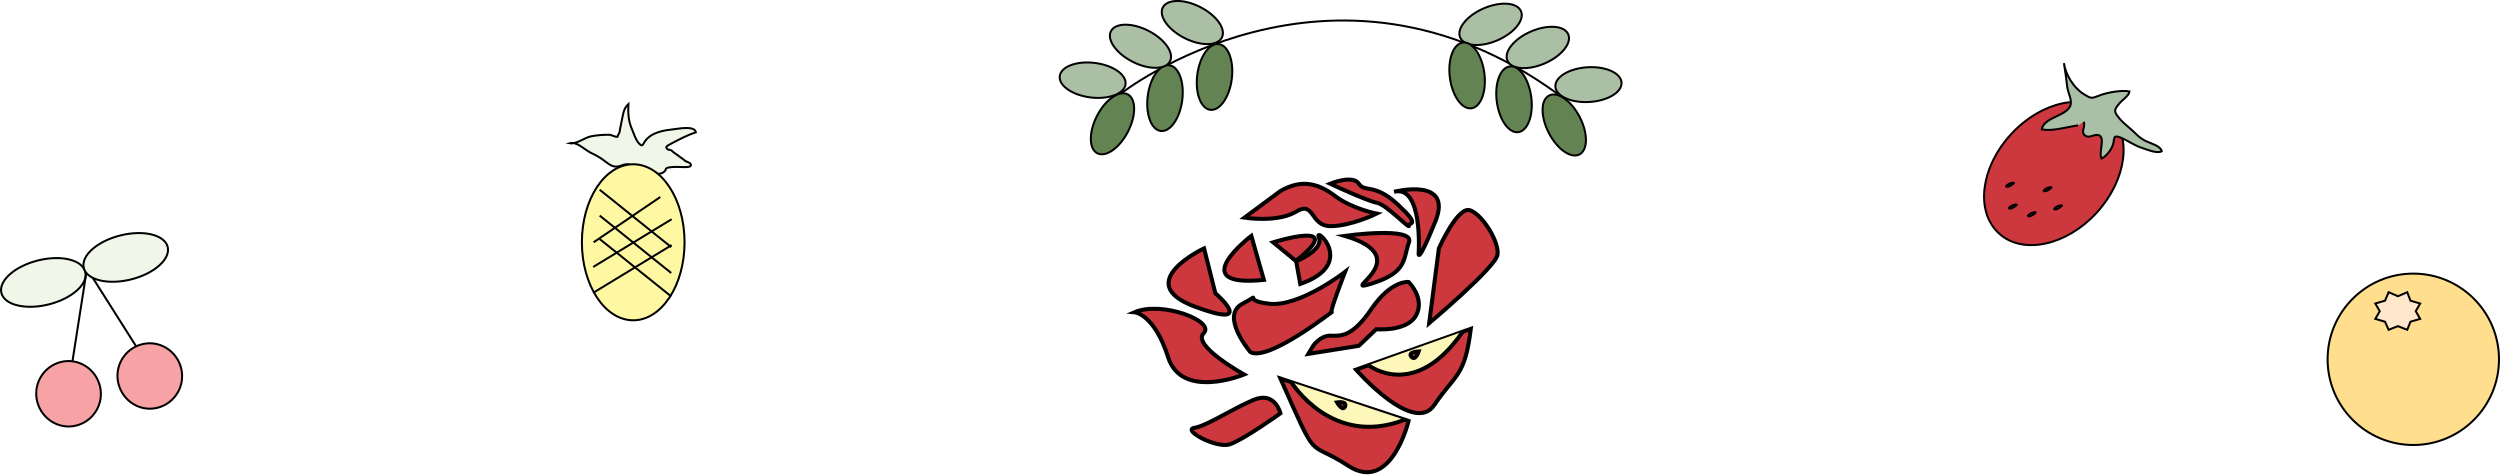
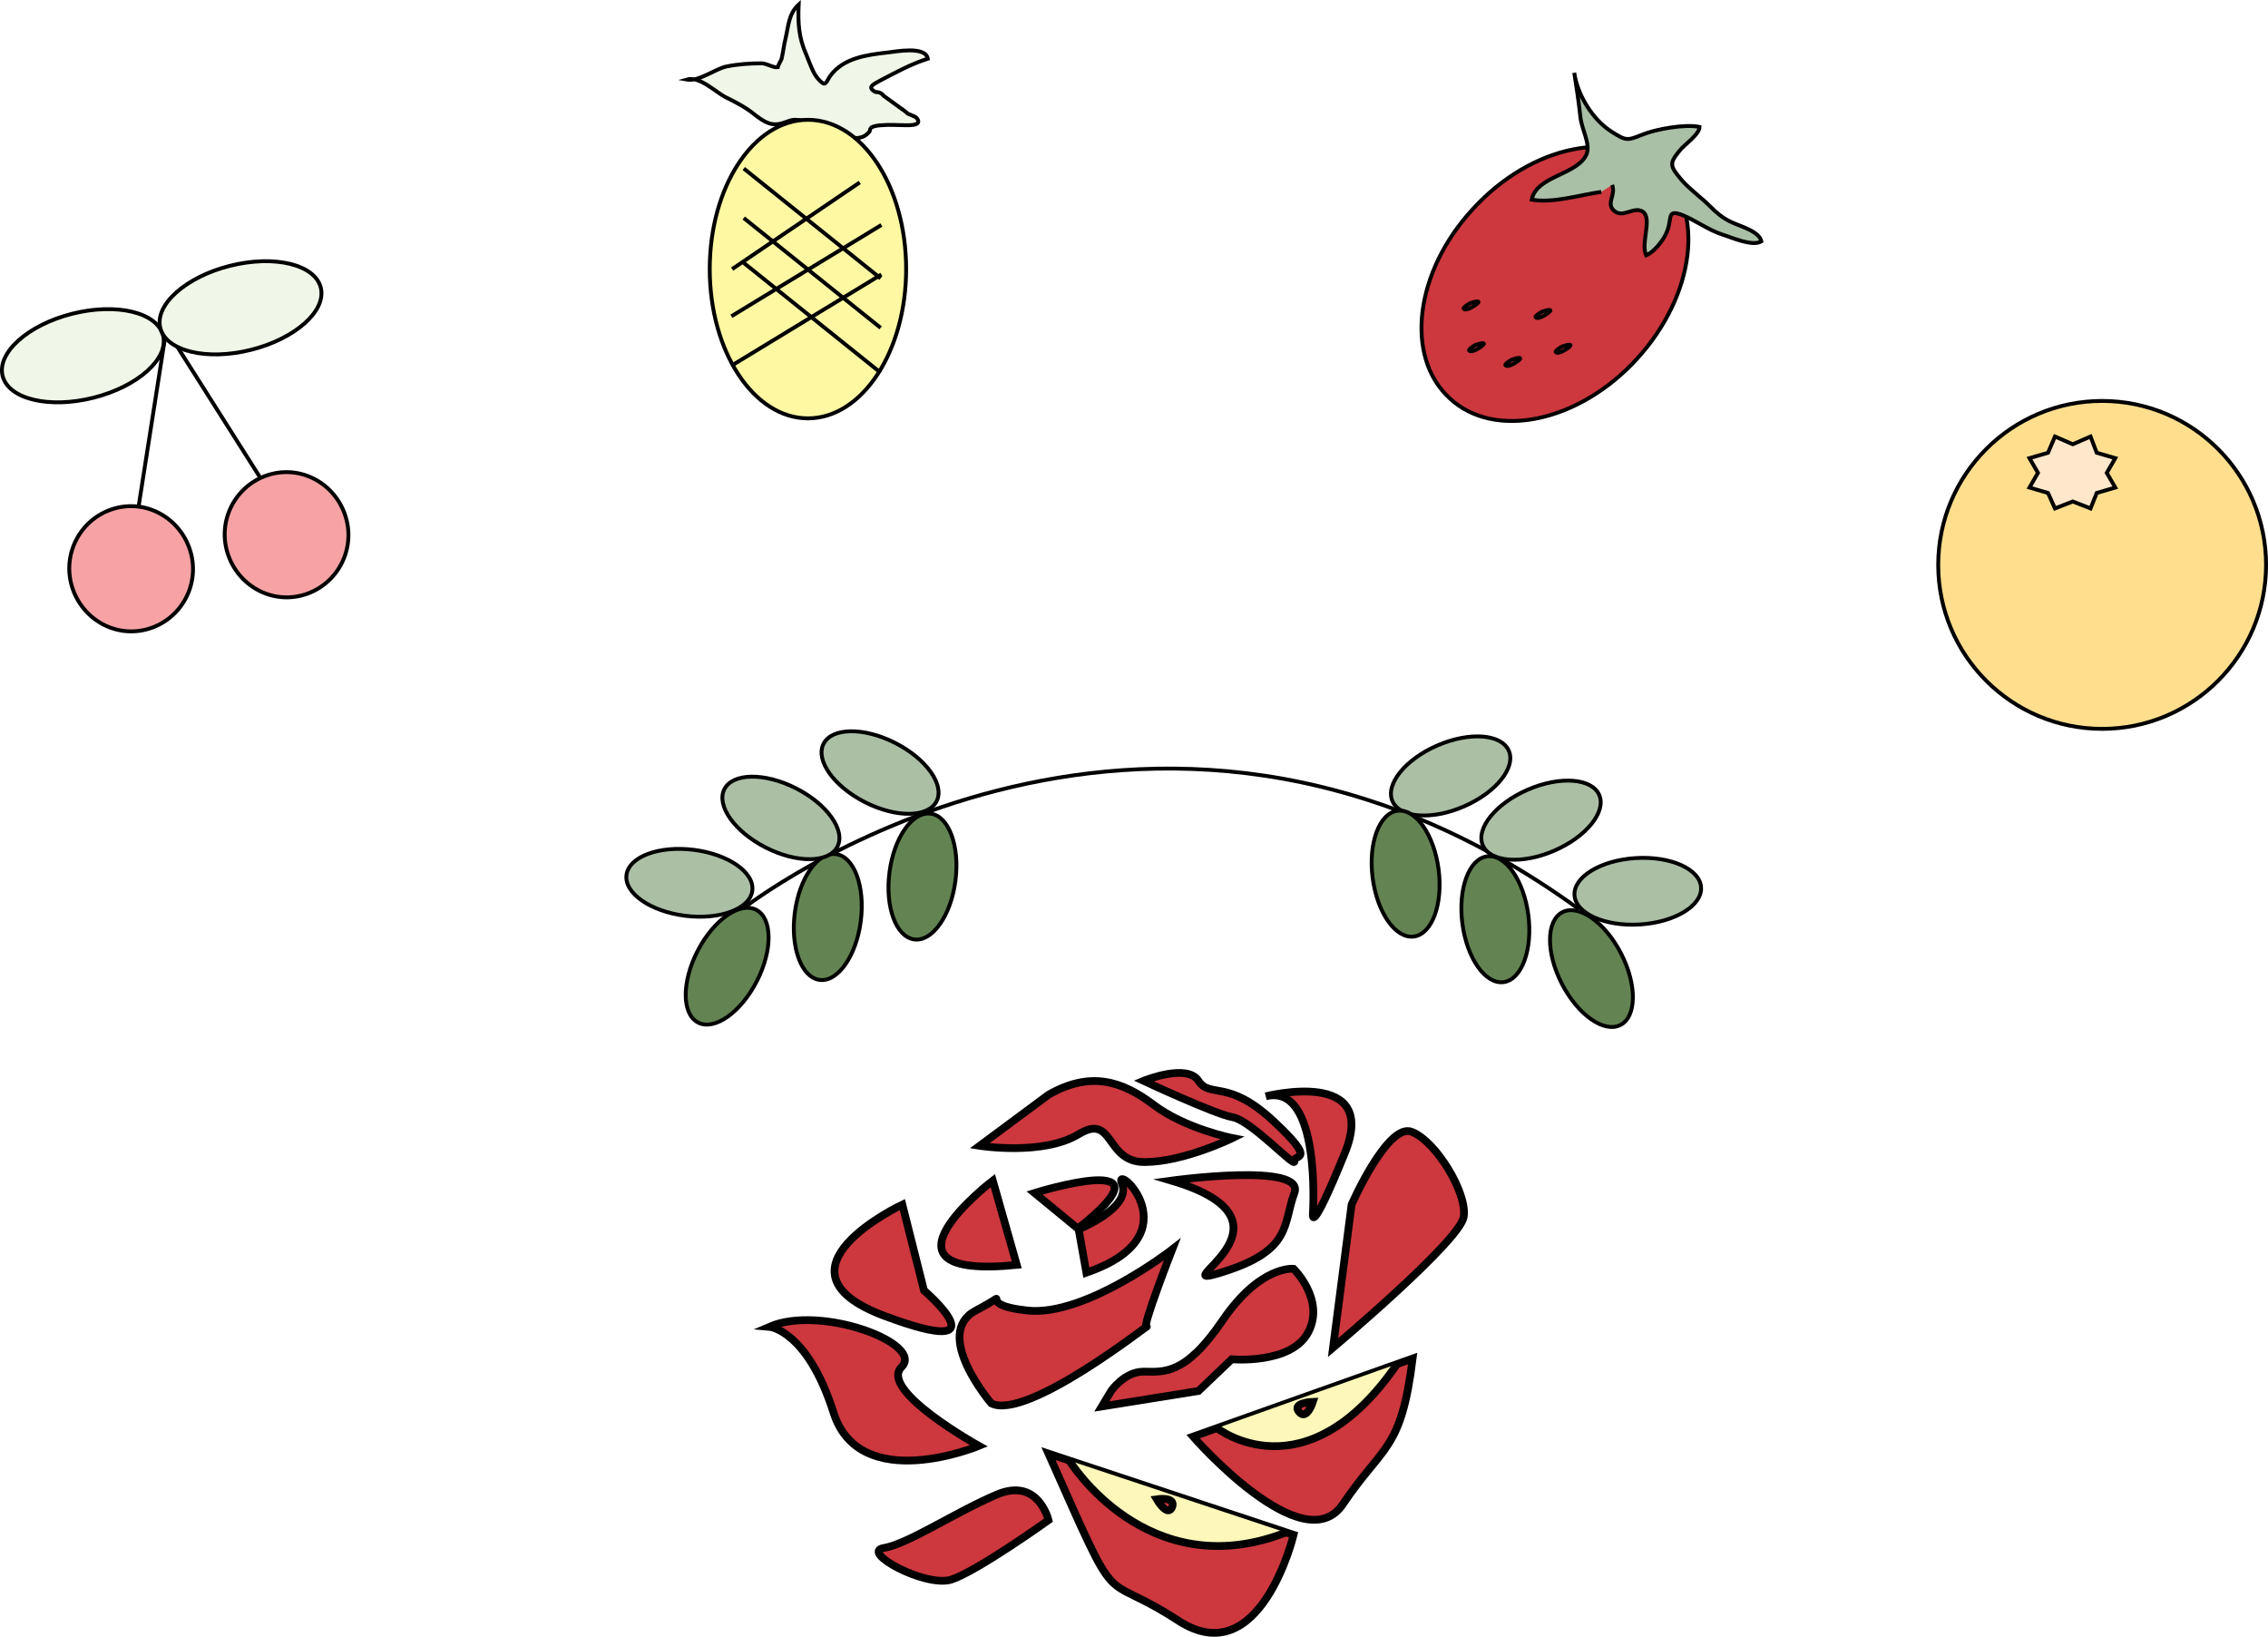
- <svg xmlns="http://www.w3.org/2000/svg" id="Layer_1" viewBox="0 0 618.5 117.33">
+ <svg xmlns="http://www.w3.org/2000/svg" id="Layer_1" viewBox="0 0 293.32 211.63">
  <defs>
    <style>.cls-1{stroke-miterlimit:10;stroke-width:.5px;}.cls-1,.cls-2,.cls-3,.cls-4,.cls-5,.cls-6,.cls-7,.cls-8,.cls-9,.cls-10,.cls-11,.cls-12,.cls-13,.cls-14,.cls-15,.cls-16,.cls-17,.cls-18{stroke:#000;}.cls-1,.cls-2,.cls-3,.cls-11{fill:#abbfa5;}.cls-2{stroke-miterlimit:10;stroke-width:.5px;}.cls-3{stroke-miterlimit:10;stroke-width:.5px;}.cls-4{stroke-miterlimit:10;stroke-width:.5px;}.cls-4,.cls-12{fill:#638452;}.cls-5,.cls-7,.cls-8,.cls-9,.cls-10,.cls-13,.cls-14,.cls-15,.cls-18{stroke-width:.5px;}.cls-5,.cls-18{fill:none;}.cls-6{stroke-miterlimit:10;stroke-width:.5px;}.cls-6,.cls-10{fill:#f0f7e8;}.cls-7{fill:#ffe7cb;}.cls-7,.cls-8,.cls-9,.cls-10,.cls-13,.cls-14,.cls-15,.cls-16,.cls-17,.cls-18{stroke-miterlimit:10;}.cls-8{fill:#fff8a3;}.cls-9{fill:#ffdf8e;}.cls-11{stroke-miterlimit:10;stroke-width:.5px;}.cls-12{stroke-miterlimit:10;stroke-width:.5px;}.cls-13,.cls-17{fill:#cd373e;}.cls-14{fill:#aac0a6;}.cls-15{fill:#f7a3a5;}.cls-16{fill:#fdf7b9;}</style>
  </defs>
  <g>
-     <path class="cls-13" d="M494.52,57.72c5.8,5.4,16.7,3.1,24.2-5.1,7.5-8.2,8.9-19.2,3-24.5-5.8-5.4-16.7-3.1-24.2,5.1-7.5,8.1-8.9,19.1-3,24.5" />
-     <path class="cls-14" d="M514.12,31.02c-2.8,.4-6.3,1.5-9,1,.6-3.1,6-3.2,7.1-5.9,.5-1.3-.6-3.1-.8-4.7-.2-1.9-.5-3.9-.8-5.8,.4,2.8,2.3,6,4.8,7.6,1.9,1.2,2,1.2,4,.4,1.7-.7,5.5-1.4,7.4-1,0,1-2,2.3-2.6,3.1-1.4,1.7-1.2,2,.4,3.9,1,1.1,2.5,2.2,3.6,3.3,.8,.8,1.5,1.4,2.5,1.9,1.1,.6,3.8,1.2,4.1,2.6-1.2,.7-3.8-.5-5.1-.9-1.8-.6-3.4-1.8-5.1-2.5-2.1-.8-1.3,.4-2,2.1-.4,1.1-1.7,2.7-2.7,3.1-.8-1.7,1.1-5.3-.8-5.8-1.1-.3-2.3,1-3.4,0-1-1,.3-1.9-.2-3.3" />
-     <path class="cls-5" d="M506.72,47.02c.5-.3,.9-.6,.8-.7-.1-.1-.5,0-1.1,.2-.5,.3-.9,.6-.8,.7,.1,.2,.6,.1,1.1-.2Z" />
-     <path class="cls-5" d="M497.42,45.92c.5-.3,.9-.6,.8-.7-.1-.1-.5,0-1.1,.2-.5,.3-.9,.6-.8,.7,.1,.2,.6,.1,1.1-.2Z" />
-     <path class="cls-5" d="M509.32,51.52c.5-.3,.9-.6,.8-.7-.1-.1-.5,0-1.1,.2-.5,.3-.9,.6-.8,.7,.1,.2,.6,.1,1.1-.2Z" />
-     <path class="cls-5" d="M498.12,51.32c.5-.3,.9-.6,.8-.7-.1-.1-.5,0-1.1,.2-.5,.3-.9,.6-.8,.7,.1,.2,.6,.1,1.1-.2Z" />
-     <path class="cls-5" d="M502.82,53.22c.5-.3,.9-.6,.8-.7-.1-.1-.5,0-1.1,.2-.5,.3-.9,.6-.8,.7,.1,.2,.6,.1,1.1-.2Z" />
+     <path class="cls-13" d="M187.5,51.51c5.8,5.4,16.7,3.1,24.2-5.1,7.5-8.2,8.9-19.2,3-24.5-5.8-5.4-16.7-3.1-24.2,5.1-7.5,8.1-8.9,19.1-3,24.5" />
+     <path class="cls-14" d="M207.1,24.81c-2.8,.4-6.3,1.5-9,1,.6-3.1,6-3.2,7.1-5.9,.5-1.3-.6-3.1-.8-4.7-.2-1.9-.5-3.9-.8-5.8,.4,2.8,2.3,6,4.8,7.6,1.9,1.2,2,1.2,4,.4,1.7-.7,5.5-1.4,7.4-1,0,1-2,2.3-2.6,3.1-1.4,1.7-1.2,2,.4,3.9,1,1.1,2.5,2.2,3.6,3.3,.8,.8,1.5,1.4,2.5,1.9,1.1,.6,3.8,1.2,4.1,2.6-1.2,.7-3.8-.5-5.1-.9-1.8-.6-3.4-1.8-5.1-2.5-2.1-.8-1.3,.4-2,2.1-.4,1.1-1.7,2.7-2.7,3.1-.8-1.7,1.1-5.3-.8-5.8-1.1-.3-2.3,1-3.4,0-1-1,.3-1.9-.2-3.3" />
+     <path class="cls-5" d="M199.7,40.81c.5-.3,.9-.6,.8-.7-.1-.1-.5,0-1.1,.2-.5,.3-.9,.6-.8,.7,.1,.2,.6,.1,1.1-.2Z" />
+     <path class="cls-5" d="M190.4,39.71c.5-.3,.9-.6,.8-.7-.1-.1-.5,0-1.1,.2-.5,.3-.9,.6-.8,.7,.1,.2,.6,.1,1.1-.2Z" />
+     <path class="cls-5" d="M202.3,45.31c.5-.3,.9-.6,.8-.7-.1-.1-.5,0-1.1,.2-.5,.3-.9,.6-.8,.7,.1,.2,.6,.1,1.1-.2Z" />
+     <path class="cls-5" d="M191.1,45.11c.5-.3,.9-.6,.8-.7-.1-.1-.5,0-1.1,.2-.5,.3-.9,.6-.8,.7,.1,.2,.6,.1,1.1-.2Z" />
+     <path class="cls-5" d="M195.8,47.01c.5-.3,.9-.6,.8-.7-.1-.1-.5,0-1.1,.2-.5,.3-.9,.6-.8,.7,.1,.2,.6,.1,1.1-.2Z" />
  </g>
  <g>
-     <path class="cls-9" d="M597.05,110.09c11.7,0,21.2-9.5,21.2-21.2s-9.5-21.2-21.2-21.2-21.2,9.5-21.2,21.2,9.5,21.2,21.2,21.2" />
-     <polygon class="cls-7" points="595.55 72.29 593.25 73.29 590.95 72.29 590.05 74.39 587.65 75.09 588.75 76.99 587.65 78.89 590.05 79.59 590.95 81.59 593.25 80.69 595.55 81.59 596.35 79.59 598.75 78.89 597.65 76.99 598.75 75.09 596.35 74.39 595.55 72.29" />
+     <path class="cls-9" d="M271.87,94.24c11.7,0,21.2-9.5,21.2-21.2s-9.5-21.2-21.2-21.2-21.2,9.5-21.2,21.2,9.5,21.2,21.2,21.2" />
+     <polygon class="cls-7" points="270.37 56.44 268.07 57.44 265.77 56.44 264.87 58.54 262.47 59.24 263.57 61.14 262.47 63.04 264.87 63.74 265.77 65.74 268.07 64.84 270.37 65.74 271.17 63.74 273.57 63.04 272.47 61.14 273.57 59.24 271.17 58.54 270.37 56.44" />
  </g>
  <g>
-     <path class="cls-10" d="M169.26,41.34c-1,0-2-.1-3,0-.4,0-1.1,.1-1.4,.3-.3,.3-.1,.4-.3,.6-.7,.8-1.6,.9-2.7,.6-.5-.1-1-.5-1.5-.7-.6-.2-1-.3-1.6-.4-1.2-.3-2.4-1.1-3.7-1.1-.7,0-.9,.2-1.6,.4-1.5,.5-2.4-.1-3.6-1-1.2-1-2.4-1.6-3.8-2.3-1.4-.7-3.4-2.8-5.1-2.3,1.6,.3,3.7-1.4,5.2-1.7s3-.4,4.5-.4c.7,0,1.5,.6,2.1,.5,.1-.4,.4-.8,.5-1.1,.2-.9,.3-1.8,.5-2.6,.4-1.7,.4-3.2,1.7-4.4-.1,2.4,0,4.3,1,6.5,.4,1,.9,2.5,1.6,3.2,.9,1,.9,.4,1.5-.5,1.7-2.3,4.7-2.7,7.4-3,1-.1,4.9-.9,5.2,.8-2.2,.7-4.2,1.8-6.3,2.9-.9,.5-1.5,.8-.5,1.4,.4,0,.8,.1,1.1,.5,.7,.5,1.5,1.1,2.2,1.6,.3,.2,.6,.4,.9,.7,.2,.1,1,.4,1.1,.5,1,1.1-1,1-1.4,1" />
-     <ellipse class="cls-8" cx="156.66" cy="59.94" rx="12.7" ry="19.3" />
-     <line class="cls-5" x1="163.36" y1="48.74" x2="146.86" y2="59.94" />
-     <line class="cls-5" x1="148.36" y1="46.94" x2="166.06" y2="61.14" />
-     <line class="cls-5" x1="148.36" y1="53.34" x2="166.06" y2="67.54" />
-     <line class="cls-5" x1="148.36" y1="59.14" x2="166.06" y2="73.34" />
-     <line class="cls-5" x1="166.16" y1="60.64" x2="146.76" y2="72.44" />
-     <line class="cls-5" x1="166.16" y1="54.24" x2="146.76" y2="66.04" />
+     <path class="cls-10" d="M117.09,16.19c-1,0-2-.1-3,0-.4,0-1.1,.1-1.4,.3-.3,.3-.1,.4-.3,.6-.7,.8-1.6,.9-2.7,.6-.5-.1-1-.5-1.5-.7-.6-.2-1-.3-1.6-.4-1.2-.3-2.4-1.1-3.7-1.1-.7,0-.9,.2-1.6,.4-1.5,.5-2.4-.1-3.6-1-1.2-1-2.4-1.6-3.8-2.3-1.4-.7-3.4-2.8-5.1-2.3,1.6,.3,3.7-1.4,5.2-1.7s3-.4,4.5-.4c.7,0,1.5,.6,2.1,.5,.1-.4,.4-.8,.5-1.1,.2-.9,.3-1.8,.5-2.6,.4-1.7,.4-3.2,1.7-4.4-.1,2.4,0,4.3,1,6.5,.4,1,.9,2.5,1.6,3.2,.9,1,.9,.4,1.5-.5,1.7-2.3,4.7-2.7,7.4-3,1-.1,4.9-.9,5.2,.8-2.2,.7-4.2,1.8-6.3,2.9-.9,.5-1.5,.8-.5,1.4,.4,0,.8,.1,1.1,.5,.7,.5,1.5,1.1,2.2,1.6,.3,.2,.6,.4,.9,.7,.2,.1,1,.4,1.1,.5,1,1.1-1,1-1.4,1" />
+     <ellipse class="cls-8" cx="104.49" cy="34.79" rx="12.7" ry="19.3" />
+     <line class="cls-5" x1="111.19" y1="23.59" x2="94.69" y2="34.79" />
+     <line class="cls-5" x1="96.19" y1="21.79" x2="113.89" y2="35.99" />
+     <line class="cls-5" x1="96.19" y1="28.19" x2="113.89" y2="42.39" />
+     <line class="cls-5" x1="96.19" y1="33.99" x2="113.89" y2="48.19" />
+     <line class="cls-5" x1="113.99" y1="35.49" x2="94.59" y2="47.29" />
+     <line class="cls-5" x1="113.99" y1="29.09" x2="94.59" y2="40.89" />
  </g>
  <g>
-     <path class="cls-15" d="M18.91,105.27c4.3-1.1,6.9-5.5,5.8-9.8s-5.4-7-9.7-5.9c-4.3,1.1-6.9,5.5-5.8,9.8,1.1,4.3,5.4,7,9.7,5.9" />
-     <path class="cls-15" d="M39.01,100.87c4.3-1.1,6.9-5.5,5.8-9.8-1.1-4.3-5.4-7-9.7-5.9s-6.9,5.5-5.8,9.8c1.1,4.3,5.4,7,9.7,5.9" />
-     <ellipse class="cls-6" cx="10.72" cy="69.87" rx="10.7" ry="5.6" transform="translate(-16.72 4.73) rotate(-14.12)" />
-     <line class="cls-18" x1="17.91" y1="89.47" x2="21.51" y2="66.47" />
-     <line class="cls-18" x1="33.61" y1="85.57" x2="21.51" y2="66.47" />
-     <ellipse class="cls-6" cx="31.11" cy="63.68" rx="10.7" ry="5.6" transform="translate(-14.6 9.52) rotate(-14.12)" />
+     <path class="cls-15" d="M18.91,81.39c4.3-1.1,6.9-5.5,5.8-9.8s-5.4-7-9.7-5.9c-4.3,1.1-6.9,5.5-5.8,9.8,1.1,4.3,5.4,7,9.7,5.9" />
+     <path class="cls-15" d="M39.01,76.99c4.3-1.1,6.9-5.5,5.8-9.8-1.1-4.3-5.4-7-9.7-5.9s-6.9,5.5-5.8,9.8c1.1,4.3,5.4,7,9.7,5.9" />
+     <ellipse class="cls-6" cx="10.72" cy="45.99" rx="10.7" ry="5.6" transform="translate(-10.9 4.01) rotate(-14.12)" />
+     <line class="cls-18" x1="17.91" y1="65.59" x2="21.51" y2="42.59" />
+     <line class="cls-18" x1="33.61" y1="61.69" x2="21.51" y2="42.59" />
+     <ellipse class="cls-6" cx="31.11" cy="39.8" rx="10.7" ry="5.6" transform="translate(-8.77 8.79) rotate(-14.12)" />
  </g>
-   <path class="cls-18" d="M277.18,23.25s51.9-40.9,108.2,0" />
-   <ellipse class="cls-11" cx="368.78" cy="6.04" rx="8.2" ry="4.3" transform="translate(27.92 146.94) rotate(-23.4)" />
-   <ellipse class="cls-11" cx="380.47" cy="11.76" rx="8.2" ry="4.3" transform="translate(26.61 152.05) rotate(-23.4)" />
-   <ellipse class="cls-1" cx="392.98" cy="20.95" rx="8.2" ry="4.3" transform="translate(-.54 24.22) rotate(-3.53)" />
-   <ellipse class="cls-4" cx="362.96" cy="18.65" rx="4.3" ry="8.2" transform="translate(.63 46.98) rotate(-7.41)" />
-   <ellipse class="cls-4" cx="374.57" cy="24.55" rx="4.3" ry="8.2" transform="translate(-.04 48.53) rotate(-7.41)" />
-   <ellipse class="cls-12" cx="387" cy="30.94" rx="4.3" ry="8.2" transform="translate(28.86 180.8) rotate(-27.28)" />
-   <ellipse class="cls-4" cx="300.48" cy="19.04" rx="8.2" ry="4.3" transform="translate(242.84 314.55) rotate(-82.59)" />
-   <ellipse class="cls-4" cx="288.23" cy="24.27" rx="8.2" ry="4.3" transform="translate(226.98 306.96) rotate(-82.59)" />
-   <ellipse class="cls-12" cx="275.22" cy="30.62" rx="8.2" ry="4.3" transform="translate(121.87 261.2) rotate(-62.72)" />
-   <ellipse class="cls-3" cx="295" cy="5.59" rx="4.3" ry="8.2" transform="translate(156.44 266.08) rotate(-63.08)" />
-   <ellipse class="cls-3" cx="282.17" cy="11.46" rx="4.3" ry="8.2" transform="translate(144.18 257.85) rotate(-63.08)" />
-   <ellipse class="cls-2" cx="270.34" cy="19.84" rx="4.3" ry="8.2" transform="translate(217.45 285.7) rotate(-82.95)" />
-   <path class="cls-17" d="M348.48,104.15s-4.3,18-14.9,11.1c-10.6-6.9-7.1,.2-16.8-21.6l31.7,10.5Z" />
-   <path class="cls-17" d="M309.38,87.15s-7.7-9-2-12-.8-.8,6.7,0,18.7-7.9,18.7-7.9c0,0-4.1,10.5-3.3,10,.6-.6-15.5,12.2-20.1,9.9Z" />
-   <path class="cls-17" d="M321.68,70.25l-1-5.6s6.9-2.8,5.6-5.9c-1.3-3.1,9.7,6.6-4.6,11.5Z" />
-   <path class="cls-17" d="M320.58,64.55c13.3-10.5-5.6-4.6-5.6-4.6l5.6,4.6Z" />
-   <path class="cls-17" d="M312.68,69.25c-20,2-3.1-10.9-3.1-10.9l3.1,10.9Z" />
-   <path class="cls-17" d="M300.68,72.55s10.7,9.2-5.1,3.3,2.3-14.4,2.3-14.4l2.8,11.1Z" />
-   <path class="cls-17" d="M280.68,77.25s4.9,.4,8.3,11.1c3.4,10.7,18.8,4.3,18.8,4.3,0,0-13-7.2-10-10.2s-10.4-8.1-17.1-5.2Z" />
-   <path class="cls-17" d="M316.78,102.25s-1.3-5.6-6.7-3.3-11.5,6.4-14.6,6.9,5.3,5.1,8.7,4.1c3.4-1.1,12.6-7.7,12.6-7.7Z" />
-   <path class="cls-16" d="M319.48,94.55s10,16.3,28,9.3" />
-   <path class="cls-17" d="M324.88,85.55s1.7-2.5,4.2-2.5,5.3,.6,10.2-6.6c4.9-7.2,9.2-6.7,9.2-6.7,0,0,4.1,4,1.9,8.2-2.2,4.2-9.9,3.5-9.9,3.5l-4.3,4.1-12.5,2,1.2-2Z" />
-   <path class="cls-17" d="M332.68,58.35s17.4-2.4,15.9,1.6c-1.5,4.1-.3,7.4-9.2,10.2s11.9-6.3-6.7-11.8Z" />
-   <path class="cls-17" d="M316.78,47.25c5.4-3.1,9.5-1.8,13.6,1.3,4.1,3.1,10.2,4.3,10.2,4.3,0,0-6.3,3.1-11.4,3.1s-3.9-6.4-8.5-3.6-12.8,1.5-12.8,1.5l8.9-6.6Z" />
-   <path class="cls-17" d="M329.08,45.45s5.6-2.3,7.1,0,3.8-.3,9.7,5.2,2.5,4.2,2.7,5.2-5.6-5.3-8-5.7c-2.3-.4-11.5-4.7-11.5-4.7Z" />
-   <path class="cls-17" d="M344.88,47.45s14.8-3.8,10.2,7.4c-4.6,11.3-4.1,7.7-4.1,7.7,0,0,1.1-16.9-6.1-15.1Z" />
-   <path class="cls-17" d="M353.58,79.95s16.4-13.8,16.9-16.9c.5-3.1-3.6-9.8-6.7-11-3.1-1.3-7.8,9.4-7.8,9.4l-2.4,18.5Z" />
-   <path class="cls-17" d="M363.88,81.35c-1.5,12-3.8,11.1-9,18.8-5.1,7.7-19.4-8.7-19.4-8.7l28.4-10.1Z" />
-   <path class="cls-16" d="M361.88,82.05c-11.9,17.3-23.3,8.3-23.3,8.3" />
-   <path class="cls-17" d="M330.78,99.55s1.4,2.4,2,1c.5-1.4-2-1-2-1Z" />
-   <path class="cls-17" d="M350.98,86.95s-2.8,.1-1.8,1.3,1.8-1.3,1.8-1.3Z" />
+   <path class="cls-18" d="M96,117.55s51.9-40.9,108.2,0" />
+   <ellipse class="cls-11" cx="187.61" cy="100.34" rx="8.2" ry="4.3" transform="translate(-24.42 82.75) rotate(-23.4)" />
+   <ellipse class="cls-11" cx="199.3" cy="106.06" rx="8.2" ry="4.3" transform="translate(-25.73 87.86) rotate(-23.4)" />
+   <ellipse class="cls-1" cx="211.81" cy="115.25" rx="8.2" ry="4.3" transform="translate(-6.69 13.25) rotate(-3.53)" />
+   <ellipse class="cls-4" cx="181.79" cy="112.95" rx="4.3" ry="8.2" transform="translate(-13.05 24.4) rotate(-7.41)" />
+   <ellipse class="cls-4" cx="193.4" cy="118.85" rx="4.3" ry="8.2" transform="translate(-13.72 25.94) rotate(-7.41)" />
+   <ellipse class="cls-12" cx="205.82" cy="125.24" rx="4.3" ry="8.2" transform="translate(-34.51 108.26) rotate(-27.28)" />
+   <ellipse class="cls-4" cx="119.31" cy="113.34" rx="8.2" ry="4.3" transform="translate(-8.48 217.03) rotate(-82.59)" />
+   <ellipse class="cls-4" cx="107.06" cy="118.57" rx="8.2" ry="4.3" transform="translate(-24.33 209.44) rotate(-82.59)" />
+   <ellipse class="cls-12" cx="94.05" cy="124.92" rx="8.2" ry="4.3" transform="translate(-60.09 151.26) rotate(-62.72)" />
+   <ellipse class="cls-3" cx="113.82" cy="99.89" rx="4.3" ry="8.2" transform="translate(-26.78 156.15) rotate(-63.08)" />
+   <ellipse class="cls-3" cx="100.99" cy="105.76" rx="4.3" ry="8.2" transform="translate(-39.03 147.92) rotate(-63.08)" />
+   <ellipse class="cls-2" cx="89.16" cy="114.15" rx="4.3" ry="8.2" transform="translate(-35.07 188.62) rotate(-82.95)" />
+   <path class="cls-17" d="M167.3,198.45s-4.3,18-14.9,11.1c-10.6-6.9-7.1,.2-16.8-21.6l31.7,10.5Z" />
+   <path class="cls-17" d="M128.2,181.45s-7.7-9-2-12-.8-.8,6.7,0,18.7-7.9,18.7-7.9c0,0-4.1,10.5-3.3,10,.6-.6-15.5,12.2-20.1,9.9Z" />
+   <path class="cls-17" d="M140.5,164.55l-1-5.6s6.9-2.8,5.6-5.9c-1.3-3.1,9.7,6.6-4.6,11.5Z" />
+   <path class="cls-17" d="M139.4,158.85c13.3-10.5-5.6-4.6-5.6-4.6l5.6,4.6Z" />
+   <path class="cls-17" d="M131.5,163.55c-20,2-3.1-10.9-3.1-10.9l3.1,10.9Z" />
+   <path class="cls-17" d="M119.5,166.85s10.7,9.2-5.1,3.3,2.3-14.4,2.3-14.4l2.8,11.1Z" />
+   <path class="cls-17" d="M99.5,171.55s4.9,.4,8.3,11.1c3.4,10.7,18.8,4.3,18.8,4.3,0,0-13-7.2-10-10.2s-10.4-8.1-17.1-5.2Z" />
+   <path class="cls-17" d="M135.6,196.55s-1.3-5.6-6.7-3.3-11.5,6.4-14.6,6.9,5.3,5.1,8.7,4.1c3.4-1.1,12.6-7.7,12.6-7.7Z" />
+   <path class="cls-16" d="M138.3,188.85s10,16.3,28,9.3" />
+   <path class="cls-17" d="M143.7,179.85s1.7-2.5,4.2-2.5,5.3,.6,10.2-6.6c4.9-7.2,9.2-6.7,9.2-6.7,0,0,4.1,4,1.9,8.2-2.2,4.2-9.9,3.5-9.9,3.5l-4.3,4.1-12.5,2,1.2-2Z" />
+   <path class="cls-17" d="M151.5,152.65s17.4-2.4,15.9,1.6c-1.5,4.1-.3,7.4-9.2,10.2s11.9-6.3-6.7-11.8Z" />
+   <path class="cls-17" d="M135.6,141.55c5.4-3.1,9.5-1.8,13.6,1.3,4.1,3.1,10.2,4.3,10.2,4.3,0,0-6.3,3.1-11.4,3.1s-3.9-6.4-8.5-3.6-12.8,1.5-12.8,1.5l8.9-6.6Z" />
+   <path class="cls-17" d="M147.9,139.75s5.6-2.3,7.1,0,3.8-.3,9.7,5.2,2.5,4.2,2.7,5.2-5.6-5.3-8-5.7c-2.3-.4-11.5-4.7-11.5-4.7Z" />
+   <path class="cls-17" d="M163.7,141.75s14.8-3.8,10.2,7.4c-4.6,11.3-4.1,7.7-4.1,7.7,0,0,1.1-16.9-6.1-15.1Z" />
+   <path class="cls-17" d="M172.4,174.25s16.4-13.8,16.9-16.9c.5-3.1-3.6-9.8-6.7-11-3.1-1.3-7.8,9.4-7.8,9.4l-2.4,18.5Z" />
+   <path class="cls-17" d="M182.7,175.65c-1.5,12-3.8,11.1-9,18.8-5.1,7.7-19.4-8.7-19.4-8.7l28.4-10.1Z" />
+   <path class="cls-16" d="M180.7,176.35c-11.9,17.3-23.3,8.3-23.3,8.3" />
+   <path class="cls-17" d="M149.6,193.85s1.4,2.4,2,1c.5-1.4-2-1-2-1Z" />
+   <path class="cls-17" d="M169.8,181.25s-2.8,.1-1.8,1.3,1.8-1.3,1.8-1.3Z" />
</svg>
